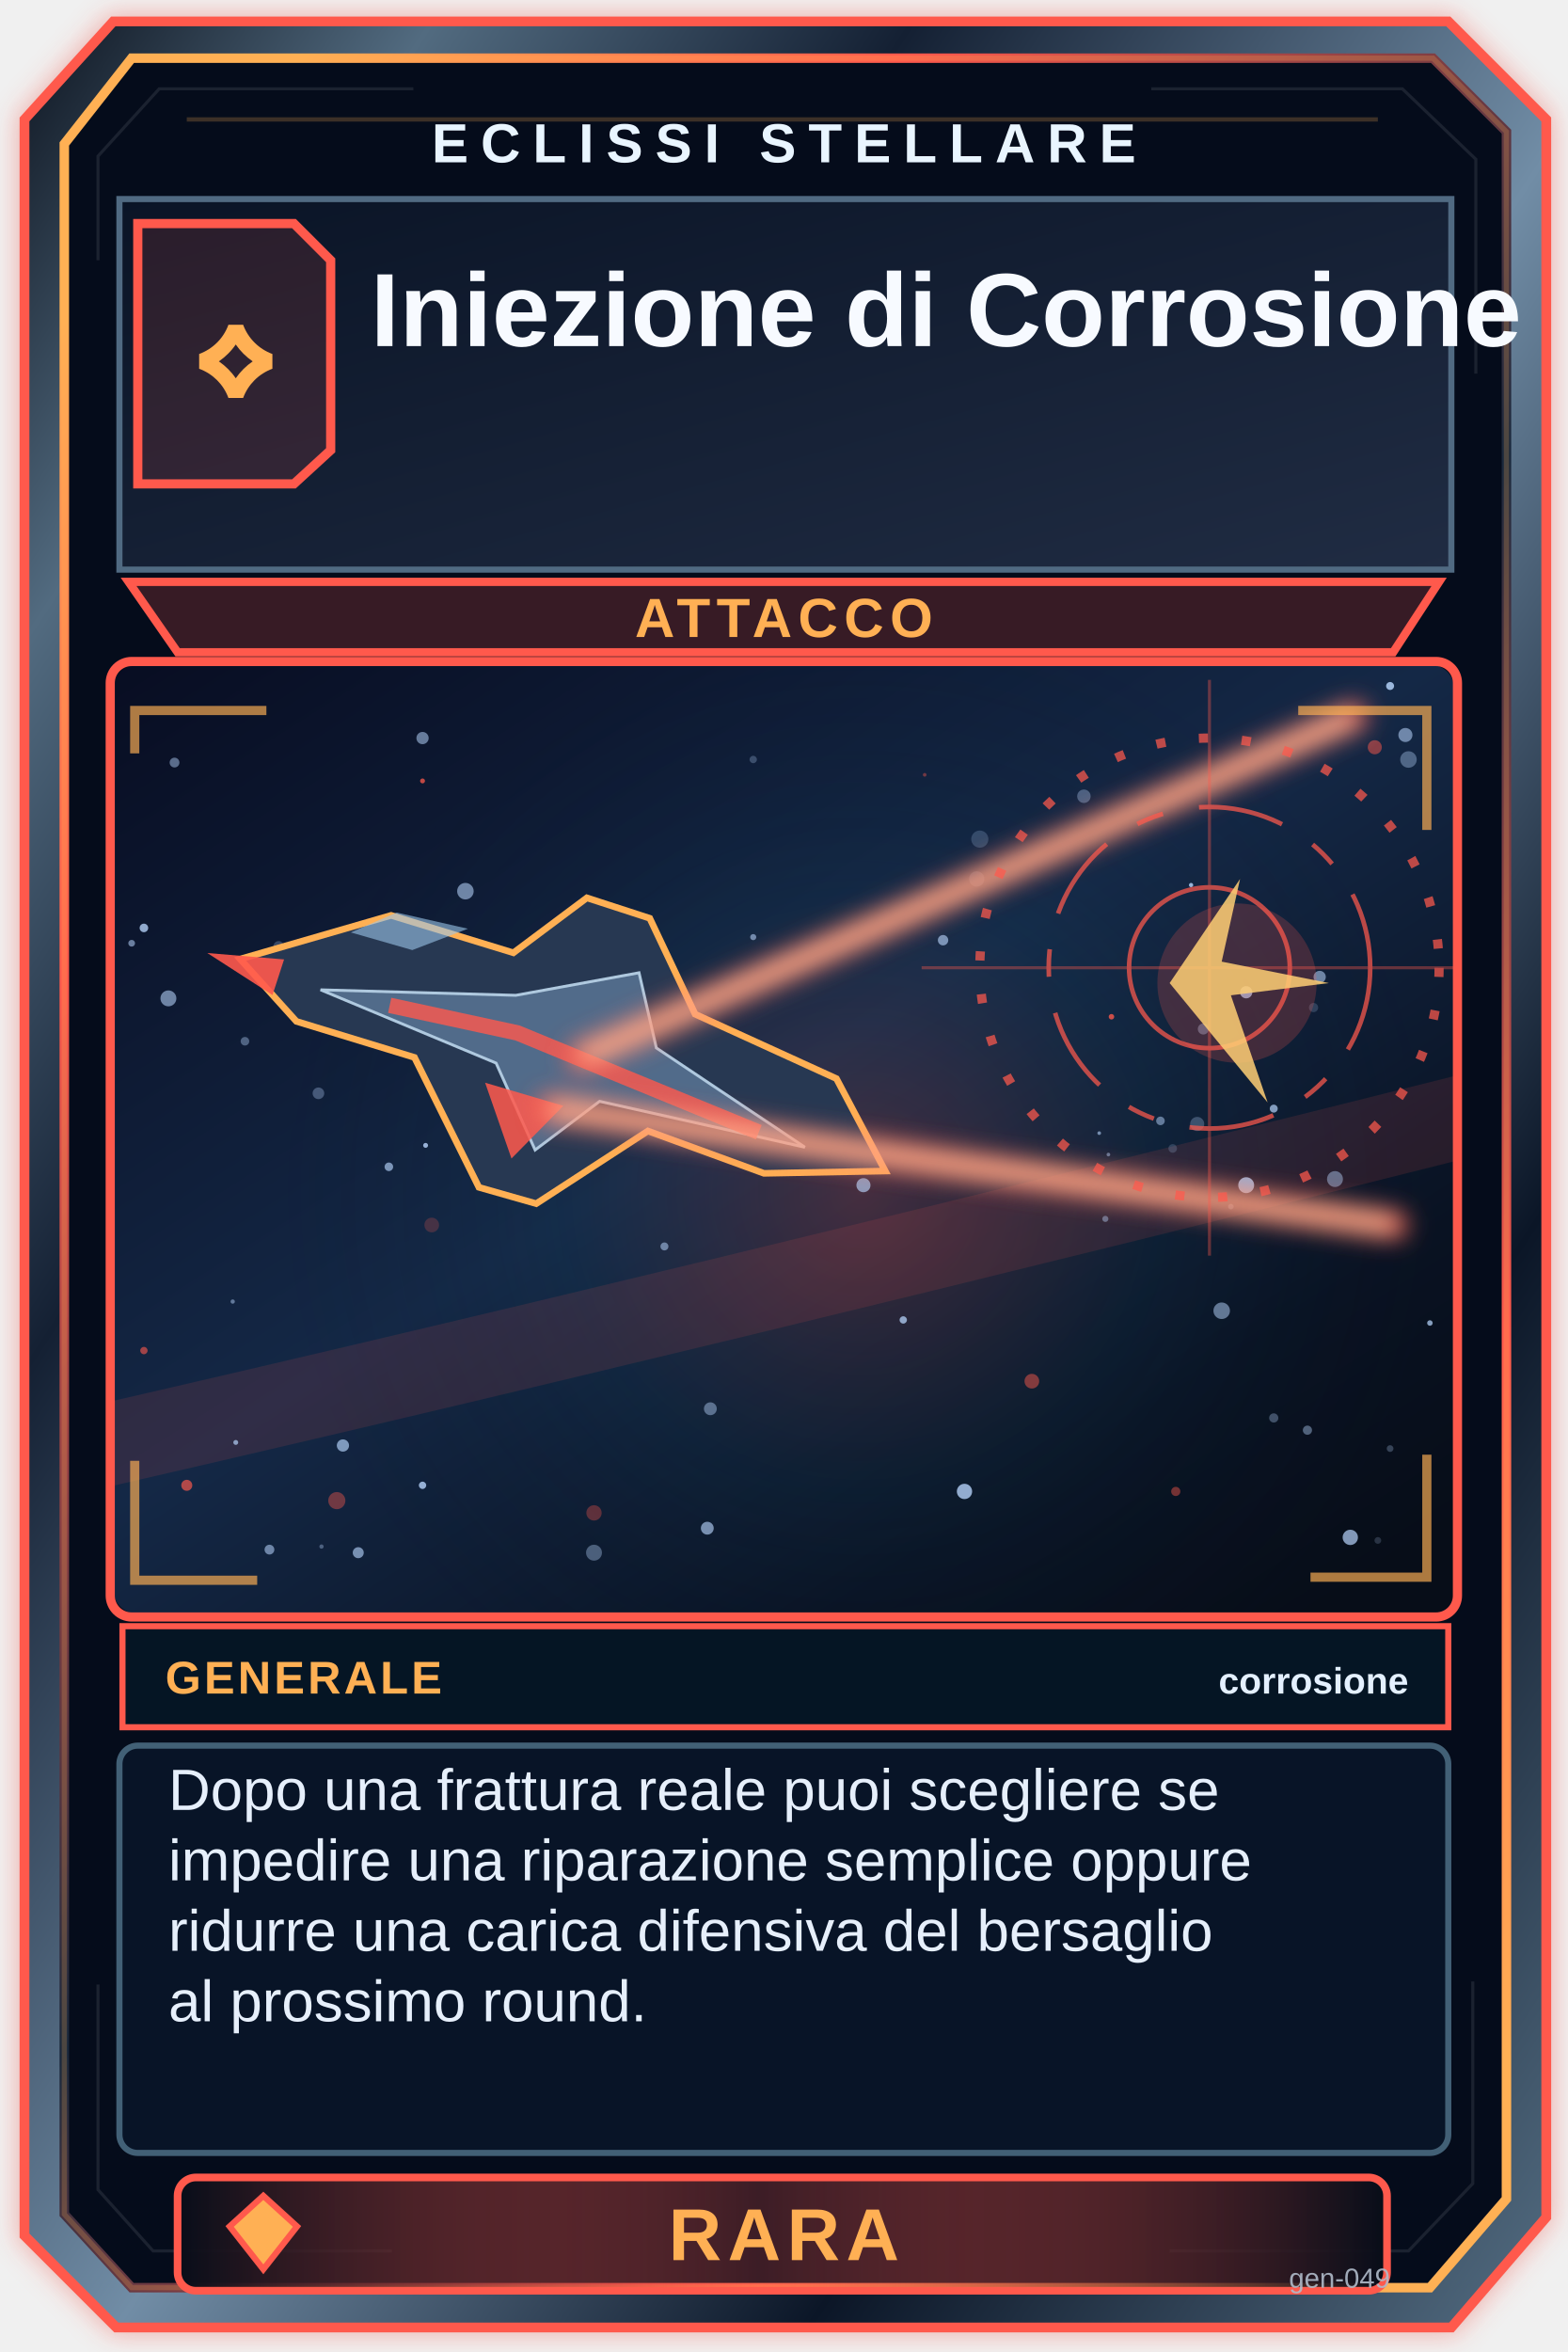
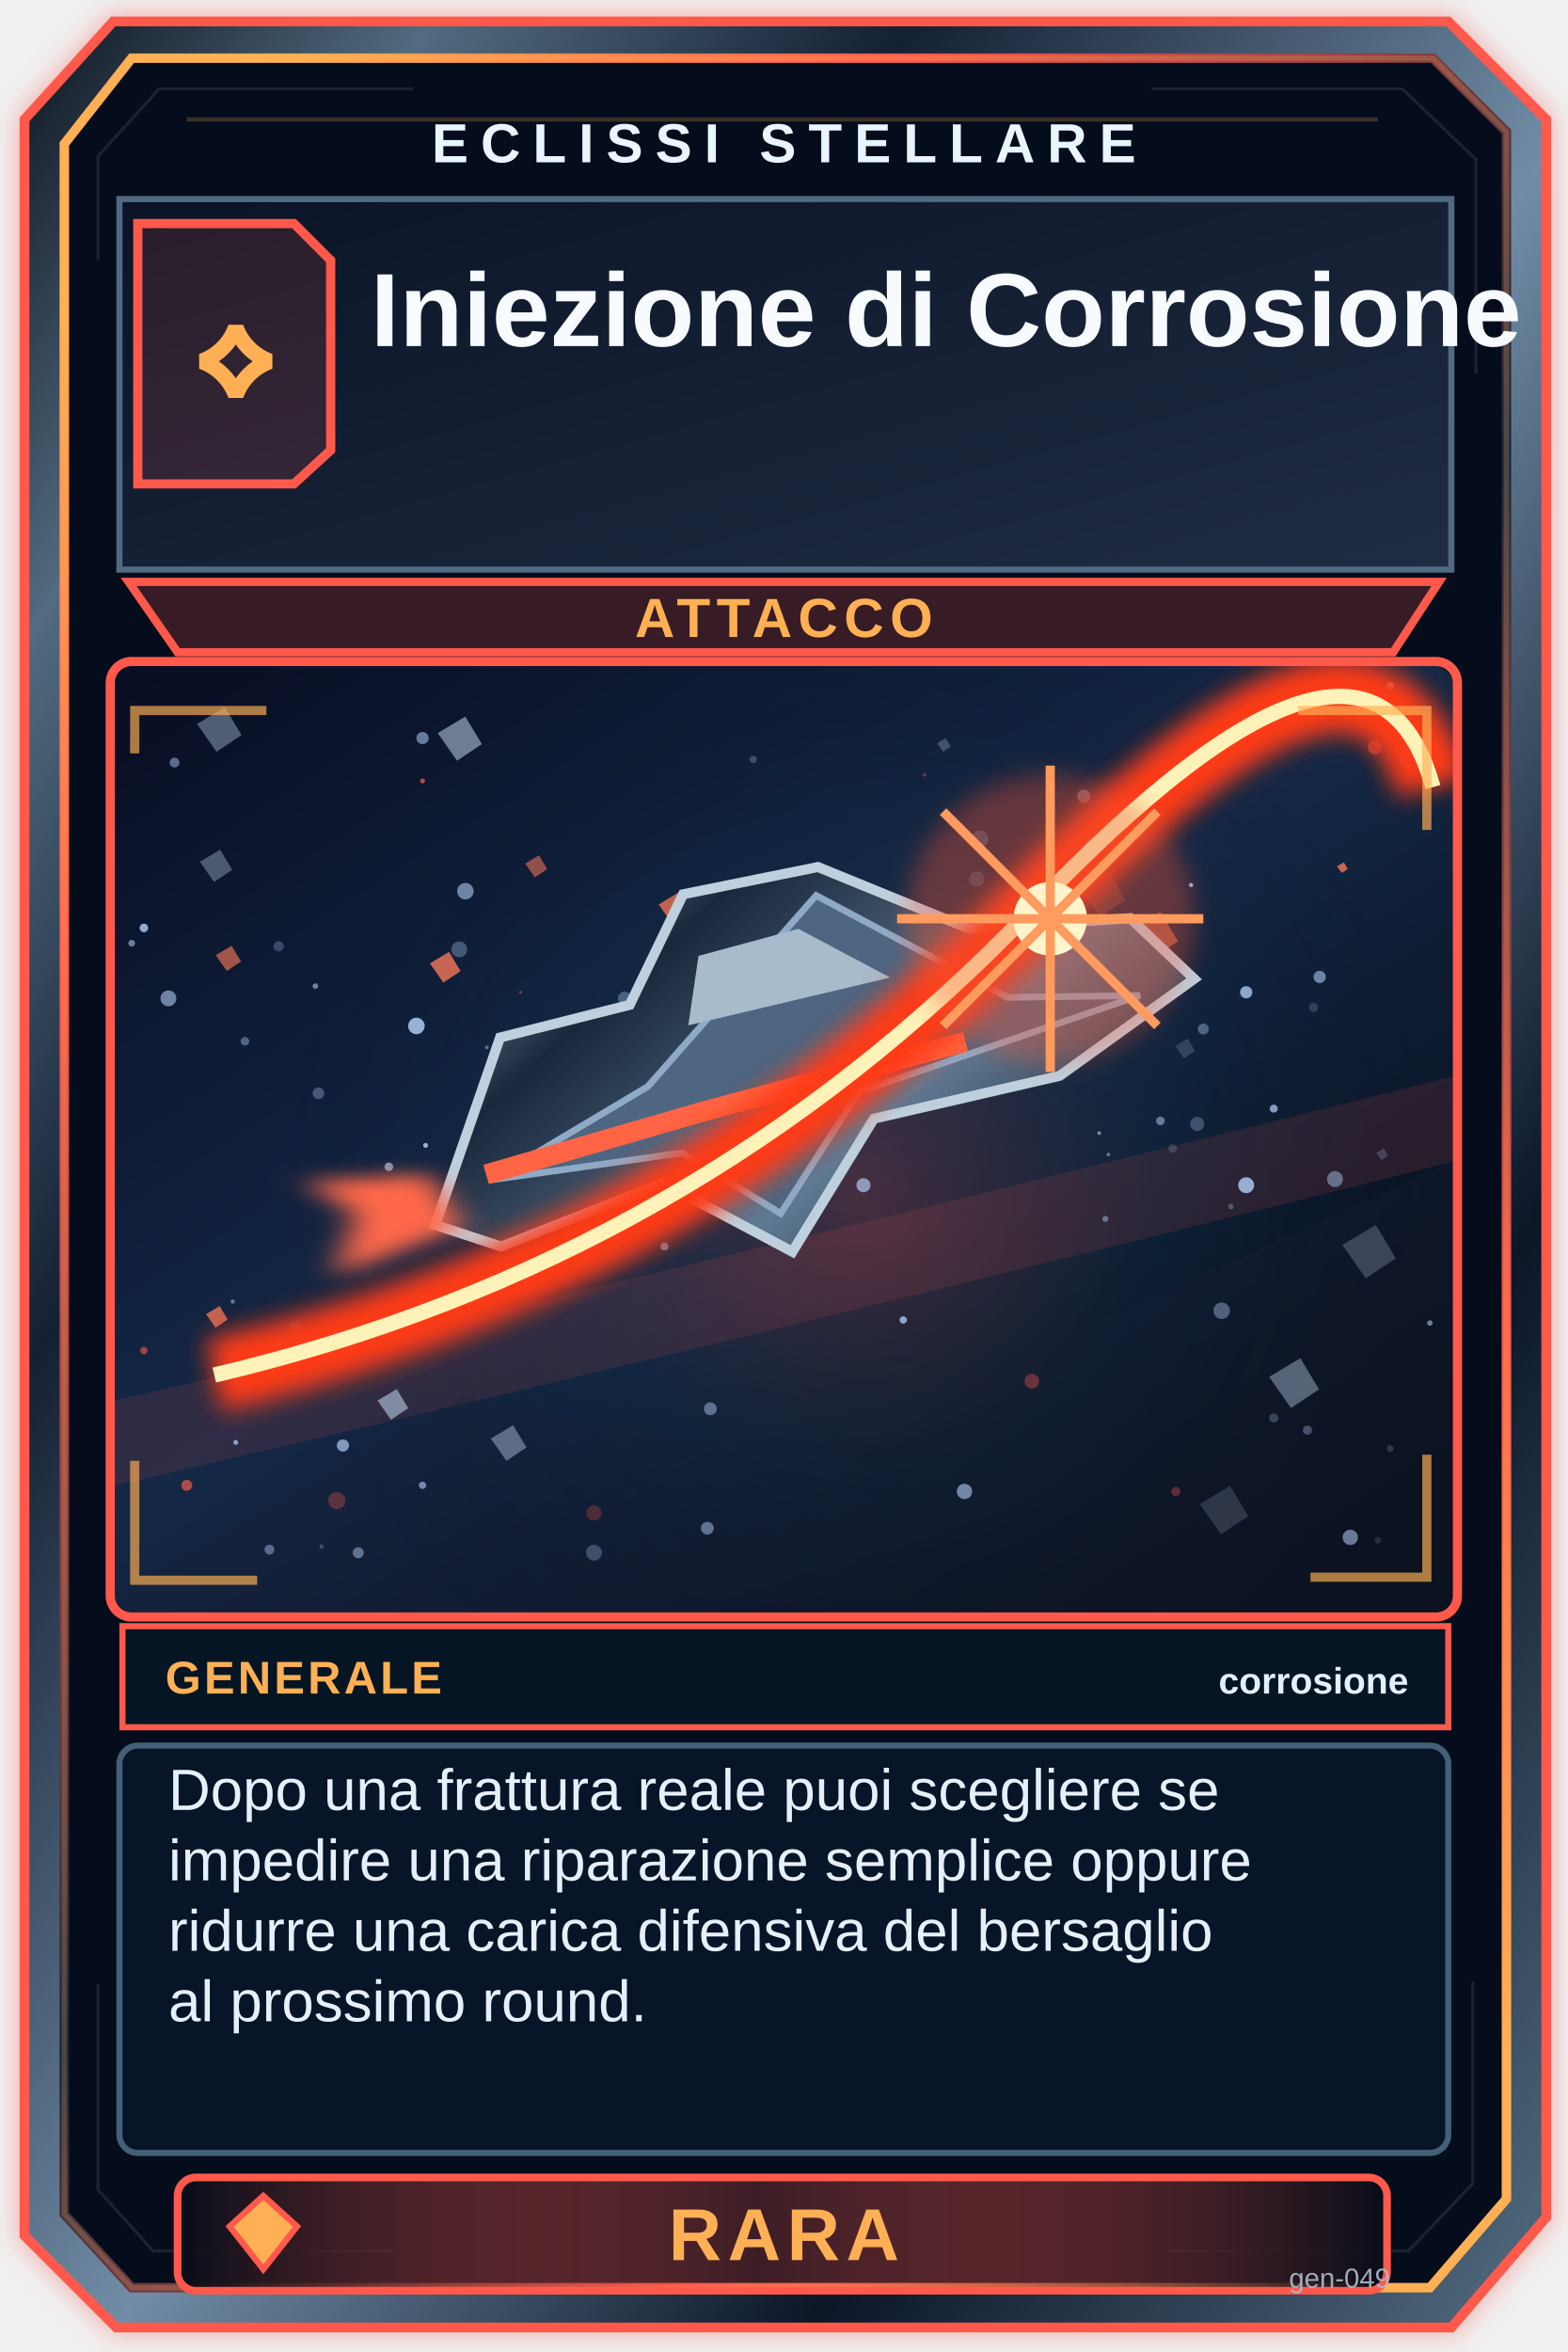
<svg xmlns="http://www.w3.org/2000/svg" width="512" height="768" viewBox="0 0 512 768" role="img" aria-label="Iniezione di Corrosione · ATTACCO · RARA">
  <defs>
    <linearGradient id="metal" x1="0" y1="0" x2="1" y2="1">
      <stop stop-color="#101824" />
      <stop offset=".13" stop-color="#526b80" />
      <stop offset=".29" stop-color="#142033" />
      <stop offset=".53" stop-color="#718da6" />
      <stop offset=".76" stop-color="#0b1627" />
      <stop offset="1" stop-color="#526b80" />
    </linearGradient>
    <linearGradient id="rim" x1=".15" y1="0" x2=".87" y2="1">
      <stop stop-color="#ffb054" />
      <stop offset=".2" stop-color="#ff594c" />
      <stop offset=".52" stop-color="#19283c" />
      <stop offset=".78" stop-color="#ff594c" />
      <stop offset="1" stop-color="#ffb054" />
    </linearGradient>
    <linearGradient id="spaceSky" x1="0" y1="0" x2=".9" y2="1">
      <stop stop-color="#080d22" />
      <stop offset=".49" stop-color="#142846" />
      <stop offset=".82" stop-color="#091222" />
      <stop offset="1" stop-color="#070d18" />
    </linearGradient>
    <radialGradient id="planet">
      <stop stop-color="#ff594c" stop-opacity=".65" />
      <stop offset=".52" stop-color="#194761" stop-opacity=".42" />
      <stop offset="1" stop-color="#0a1529" stop-opacity=".05" />
    </radialGradient>
    <linearGradient id="titlePanel" x1="0" x2="1" y1="0" y2="1">
      <stop stop-color="#0a1426" />
      <stop offset="1" stop-color="#202c43" />
    </linearGradient>
    <linearGradient id="rarityShine" x1="0" y1="0" x2="1" y2="0">
      <stop stop-color="#070d19" />
      <stop offset=".48" stop-color="#ff594c" stop-opacity="0.22" />
      <stop offset="1" stop-color="#070d19" />
    </linearGradient>
    <filter id="rimGlow" x="-30%" y="-30%" width="160%" height="160%">
      <feGaussianBlur stdDeviation="3.9" />
    </filter>
    <filter id="beamGlow" x="-70%" y="-70%" width="240%" height="240%">
      <feGaussianBlur stdDeviation="4" />
    </filter>
    <clipPath id="artClip">
      <rect x="37" y="217" width="438" height="310" rx="8" />
    </clipPath>
  </defs>
  <path d="M37 7H473L505 39V724L474 760H38L8 730V39Z" fill="#030712" stroke="#ff594c" stroke-width="5.6" opacity="0.36" filter="url(#rimGlow)" />
  <path d="M37 7H473L505 39V724L474 760H38L8 730V39Z" fill="url(#metal)" stroke="#ff594c" stroke-width="3.2" />
  <path d="M43 19H468L492 43V718L467 747H43L21 723V47Z" fill="#050c1b" stroke="url(#rim)" stroke-width="3.1" />
  <path d="M43 19H468L492 43V718L467 747H43L21 723V47Z" fill="none" stroke="#ffb054" stroke-width="1.7" opacity="0.22" />
  <path d="M61 39H450" stroke="#ffb054" stroke-width="1.4" opacity="0.22" />
  <path d="M32 85V51L52 29H135 M376 29H458L482 52V122 M32 648V715L50 735H128 M382 735H460L481 713V647" fill="none" stroke="#f7fcff" stroke-width="1" opacity="0.09" />
  <path d="M61 43H450" stroke="#fff" stroke-width="1" opacity="0" />
  <text x="256" y="53" text-anchor="middle" fill="#e9f5ff" font-size="18" font-family="Arial, sans-serif" font-weight="700" letter-spacing="4">ECLISSI STELLARE</text>
  <path d="M39 65H474V186H39Z" fill="url(#titlePanel)" stroke="#506a82" stroke-width="2" />
  <path d="M45 73H96L108 85V147L96 158H45Z" fill="#ff594c" fill-opacity=".13" stroke="#ff594c" stroke-width="3" />
  <text x="77" y="128" text-anchor="middle" fill="#ffb054" font-family="Arial, sans-serif" font-size="40" font-weight="bold">⟡</text>
  <text x="121" y="113" fill="#f7faff" font-family="Arial,sans-serif" font-size="34" font-weight="800">Iniezione di Corrosione</text>
  <path d="M42 190H470L455 213H58Z" fill="#ff594c" fill-opacity=".20" stroke="#ff594c" stroke-width="2.7" />
  <text x="256" y="208" text-anchor="middle" fill="#ffb054" font-family="Arial,sans-serif" font-size="18" font-weight="900" letter-spacing="2">ATTACCO</text>
  <g clip-path="url(#artClip)">
    <rect x="37" y="217" width="438" height="310" fill="url(#spaceSky)" />
    <circle cx="281" cy="389" r="187" fill="url(#planet)" opacity=".34" />
    <path d="M12 477Q218 430 508 357" fill="none" stroke="#ff594c" stroke-width="27" opacity=".12" />
    <circle cx="141" cy="400" r="2.4" fill="#ff594c" opacity="0.22" />
    <circle cx="319" cy="287" r="2.5" fill="#b9d7ff" opacity="0.18" />
    <circle cx="354" cy="260" r="2.2" fill="#b9d7ff" opacity="0.34" />
    <circle cx="217" cy="407" r="1.3" fill="#b9d7ff" opacity="0.52" />
    <circle cx="150" cy="310" r="2.6" fill="#b9d7ff" opacity="0.31" />
    <circle cx="234" cy="339" r="1.0" fill="#b9d7ff" opacity="0.37" />
    <circle cx="170" cy="324" r="0.5" fill="#ff594c" opacity="0.47" />
    <circle cx="450" cy="503" r="1.1" fill="#b9d7ff" opacity="0.19" />
    <circle cx="232" cy="460" r="2.1" fill="#b9d7ff" opacity="0.43" />
    <circle cx="138" cy="241" r="2.0" fill="#b9d7ff" opacity="0.52" />
    <circle cx="383" cy="375" r="1.4" fill="#b9d7ff" opacity="0.19" />
    <circle cx="105" cy="505" r="0.7" fill="#b9d7ff" opacity="0.35" />
    <circle cx="47" cy="441" r="1.2" fill="#ff594c" opacity="0.60" />
    <circle cx="152" cy="291" r="2.7" fill="#b9d7ff" opacity="0.56" />
    <circle cx="416" cy="463" r="1.5" fill="#b9d7ff" opacity="0.32" />
    <circle cx="191" cy="371" r="2.5" fill="#b9d7ff" opacity="0.66" />
    <circle cx="231" cy="499" r="2.1" fill="#b9d7ff" opacity="0.62" />
    <circle cx="315" cy="487" r="2.5" fill="#b9d7ff" opacity="0.77" />
    <circle cx="363" cy="332" r="0.9" fill="#ff594c" opacity="0.78" />
    <circle cx="261" cy="381" r="2.8" fill="#b9d7ff" opacity="0.70" />
    <circle cx="77" cy="471" r="0.8" fill="#b9d7ff" opacity="0.67" />
    <circle cx="393" cy="336" r="1.8" fill="#b9d7ff" opacity="0.36" />
    <circle cx="379" cy="366" r="1.4" fill="#b9d7ff" opacity="0.49" />
    <circle cx="359" cy="370" r="0.6" fill="#b9d7ff" opacity="0.58" />
    <circle cx="337" cy="451" r="2.4" fill="#ff594c" opacity="0.48" />
    <circle cx="127" cy="381" r="1.4" fill="#b9d7ff" opacity="0.63" />
    <circle cx="57" cy="249" r="1.6" fill="#b9d7ff" opacity="0.46" />
    <circle cx="407" cy="387" r="2.6" fill="#b9d7ff" opacity="0.77" />
    <circle cx="43" cy="308" r="1.1" fill="#b9d7ff" opacity="0.54" />
    <circle cx="320" cy="274" r="2.8" fill="#b9d7ff" opacity="0.21" />
    <circle cx="384" cy="487" r="1.5" fill="#ff594c" opacity="0.44" />
    <circle cx="441" cy="502" r="2.5" fill="#b9d7ff" opacity="0.69" />
    <circle cx="169" cy="345" r="1.0" fill="#b9d7ff" opacity="0.65" />
    <circle cx="91" cy="309" r="1.7" fill="#b9d7ff" opacity="0.25" />
    <circle cx="138" cy="485" r="1.2" fill="#b9d7ff" opacity="0.78" />
    <circle cx="431" cy="319" r="2.0" fill="#b9d7ff" opacity="0.55" />
    <circle cx="449" cy="244" r="2.3" fill="#ff594c" opacity="0.49" />
    <circle cx="104" cy="357" r="1.9" fill="#b9d7ff" opacity="0.32" />
    <circle cx="391" cy="367" r="2.3" fill="#b9d7ff" opacity="0.27" />
    <circle cx="88" cy="506" r="1.6" fill="#b9d7ff" opacity="0.55" />
    <circle cx="47" cy="303" r="1.4" fill="#b9d7ff" opacity="0.76" />
    <circle cx="246" cy="248" r="1.2" fill="#b9d7ff" opacity="0.26" />
    <circle cx="61" cy="485" r="1.8" fill="#ff594c" opacity="0.67" />
    <circle cx="389" cy="289" r="0.7" fill="#b9d7ff" opacity="0.80" />
    <circle cx="362" cy="377" r="0.6" fill="#b9d7ff" opacity="0.47" />
    <circle cx="295" cy="431" r="1.2" fill="#b9d7ff" opacity="0.72" />
    <circle cx="416" cy="362" r="1.3" fill="#b9d7ff" opacity="0.68" />
    <circle cx="399" cy="428" r="2.7" fill="#b9d7ff" opacity="0.50" />
    <circle cx="138" cy="255" r="0.8" fill="#ff594c" opacity="0.74" />
    <circle cx="159" cy="342" r="0.6" fill="#b9d7ff" opacity="0.43" />
    <circle cx="194" cy="507" r="2.6" fill="#b9d7ff" opacity="0.36" />
    <circle cx="76" cy="425" r="0.7" fill="#b9d7ff" opacity="0.47" />
    <circle cx="407" cy="324" r="2.0" fill="#b9d7ff" opacity="0.73" />
    <circle cx="117" cy="507" r="1.8" fill="#b9d7ff" opacity="0.61" />
    <circle cx="110" cy="490" r="2.8" fill="#ff594c" opacity="0.40" />
    <circle cx="80" cy="340" r="1.4" fill="#b9d7ff" opacity="0.38" />
    <circle cx="454" cy="224" r="1.3" fill="#b9d7ff" opacity="0.81" />
    <circle cx="204" cy="326" r="2.2" fill="#b9d7ff" opacity="0.33" />
    <circle cx="112" cy="472" r="2.0" fill="#b9d7ff" opacity="0.65" />
    <circle cx="308" cy="307" r="1.7" fill="#b9d7ff" opacity="0.61" />
    <circle cx="199" cy="372" r="1.8" fill="#ff594c" opacity="0.48" />
    <circle cx="454" cy="473" r="1.1" fill="#b9d7ff" opacity="0.26" />
    <circle cx="467" cy="432" r="0.9" fill="#b9d7ff" opacity="0.71" />
    <circle cx="136" cy="335" r="2.7" fill="#b9d7ff" opacity="0.80" />
    <circle cx="429" cy="329" r="1.5" fill="#b9d7ff" opacity="0.19" />
    <circle cx="282" cy="387" r="2.3" fill="#b9d7ff" opacity="0.64" />
    <circle cx="302" cy="253" r="0.6" fill="#ff594c" opacity="0.40" />
    <circle cx="361" cy="398" r="1.0" fill="#b9d7ff" opacity="0.42" />
    <circle cx="55" cy="326" r="2.6" fill="#b9d7ff" opacity="0.56" />
    <circle cx="436" cy="385" r="2.6" fill="#b9d7ff" opacity="0.44" />
    <circle cx="402" cy="394" r="0.9" fill="#b9d7ff" opacity="0.30" />
    <circle cx="459" cy="240" r="2.3" fill="#b9d7ff" opacity="0.55" />
    <circle cx="194" cy="494" r="2.5" fill="#ff594c" opacity="0.33" />
    <circle cx="246" cy="306" r="1.0" fill="#b9d7ff" opacity="0.56" />
    <circle cx="460" cy="248" r="2.7" fill="#b9d7ff" opacity="0.36" />
    <circle cx="103" cy="322" r="0.9" fill="#b9d7ff" opacity="0.55" />
    <circle cx="139" cy="374" r="0.8" fill="#b9d7ff" opacity="0.79" />
    <circle cx="427" cy="467" r="1.5" fill="#b9d7ff" opacity="0.41" />
-     <g transform="translate(185 344) rotate(18) scale(0.72)">
-       <path d="M-154 5 L-95 -35 L-37 -36 L-13 -70 L17 -70 L50 -35 L120 -27 L154 6 L102 24 L46 22 L8 69 L-19 70 L-65 23 L-121 24 Z" fill="#273852" stroke="#ffb054" stroke-width="3" />
-       <path d="M-115 7 L-30 -18 L20 -45 L38 -15 L116 7 L21 16 L0 46 L-29 14Z" fill="#516b8a" stroke="#afc9df" stroke-width="1.3" />
-       <path d="M-83 4 L-24 -2 L28 2 L94 7" fill="none" stroke="#ff594c" stroke-width="7" opacity=".8" />
-       <path d="M-31 24 L-9 53 L6 23" fill="#ff594c" opacity=".85" />
-       <path d="M-135 -1 L-169 7 L-135 16" fill="#ff594c" opacity=".9" />
-       <path d="M-110 -22 L-81 -23 L-60 -40 L-93 -37 Z" fill="#99c4e8" opacity=".6" />
+     <g data-attack-scene="heat" data-attack-id="gen-049" data-attack-signature="a45df7">
+       <defs>
+         <linearGradient id="atkSteel" x1="0" y1="0" x2="1" y2="1">
+           <stop stop-color="#829db3" />
+           <stop offset=".25" stop-color="#19283c" />
+           <stop offset=".65" stop-color="#607a93" />
+           <stop offset="1" stop-color="#0c1b2c" />
+         </linearGradient>
+       </defs>
+       <path d="M40 518L151 456L263 475L475 379V529H40Z" fill="#1a1d37" opacity=".26" />
+       <path d="M140.4 314.582l6.268 -3.761l3.761 6.268l-5.641 3.761Z" fill="#f47857" opacity="0.8" />
+       <path d="M438.416 406.512l10.904 -6.543l6.543 10.904l-9.814 6.543Z" fill="#9bacc3" opacity="0.316" />
+       <path d="M383.81 341.55l4.052 -2.431l2.431 4.052l-3.647 2.431Z" fill="#9bacc3" opacity="0.246" />
+       <path d="M171.539 281.982l4.488 -2.693l2.693 4.488l-4.039 2.693Z" fill="#f47857" opacity="0.569" />
+       <path d="M391.847 491.102l9.887 -5.932l5.932 9.887l-8.899 5.932Z" fill="#9bacc3" opacity="0.226" />
+       <path d="M94.509 432.523l2.71 -1.626l1.626 2.71l-2.439 1.626Z" fill="#9bacc3" opacity="0.245" />
+       <path d="M352.722 290.125l9.349 -5.609l5.609 9.349l-8.414 5.609Z" fill="#f47857" opacity="0.219" />
+       <path d="M123.313 457.33l6.26 -3.756l3.756 6.26l-5.634 3.756Z" fill="#9bacc3" opacity="0.751" />
+       <path d="M142.959 239.379l9.014 -5.409l5.409 9.014l-8.113 5.409Z" fill="#9bacc3" opacity="0.681" />
+       <path d="M215.107 295.324l7.483 -4.49l4.49 7.483l-6.735 4.49Z" fill="#f47857" opacity="0.768" />
+       <path d="M65.286 281.391l6.602 -3.961l3.961 6.602l-5.942 3.961Z" fill="#9bacc3" opacity="0.448" />
+       <path d="M449.484 376.428l2.425 -1.455l1.455 2.425l-2.183 1.455Z" fill="#9bacc3" opacity="0.275" />
+       <path d="M67.291 429.109l4.416 -2.649l2.649 4.416l-3.974 2.649Z" fill="#f47857" opacity="0.771" />
+       <path d="M414.496 449.59l10.182 -6.109l6.109 10.182l-9.164 6.109Z" fill="#9bacc3" opacity="0.518" />
+       <path d="M324.814 339.298l3.105 -1.863l1.863 3.105l-2.794 1.863Z" fill="#9bacc3" opacity="0.279" />
+       <path d="M369.435 303.552l9.568 -5.741l5.741 9.568l-8.611 5.741Z" fill="#f47857" opacity="0.563" />
+       <path d="M306.098 242.687l2.737 -1.642l1.642 2.737l-2.463 1.642Z" fill="#9bacc3" opacity="0.357" />
+       <path d="M64.348 236.382l9.095 -5.457l5.457 9.095l-8.186 5.457Z" fill="#9bacc3" opacity="0.492" />
+       <path d="M436.689 282.872l2.184 -1.311l1.311 2.184l-1.966 1.311Z" fill="#f47857" opacity="0.808" />
+       <path d="M160.313 469.738l7.262 -4.357l4.357 7.262l-6.536 4.357Z" fill="#9bacc3" opacity="0.547" />
+       <path d="M185.083 407.957l5.818 -3.491l3.491 5.818l-5.236 3.491Z" fill="#9bacc3" opacity="0.279" />
+       <path d="M70.468 311.899l5.159 -3.096l3.096 5.159l-4.643 3.096Z" fill="#f47857" opacity="0.631" />
+       <g transform="translate(259 346) rotate(-17) scale(1.09)">
+         <path d="M-117 16L-82 -32L-42 -30L-17 -57L24 -53L62 -22L109 -11L122 12L75 28L18 24L-17 55L-48 24L-100 28Z" fill="url(#atkSteel)" stroke="#bed0de" stroke-width="3" />
+         <path d="M-97 8L-44 -5L21 -45L67 1L105 12L16 15L-17 43L-40 17Z" fill="#4e6681" stroke="#8faac6" stroke-width="2" />
+         <path d="M-98 6L-30 7L51 10" stroke="#ff6545" stroke-width="6" fill="none" />
+         <path d="M-114 1L-151 -8L-139 6L-151 22L-109 19Z" fill="#ff6748" filter="url(#beamGlow)" />
+         <path d="M-27 -19L-18 -38L13 -37L35 -15Z" fill="#a8bbcb" />
+       </g>
+       <path d="M70 449Q227 412 337 297T468 257" stroke="#ff3b19" stroke-width="24" fill="none" filter="url(#beamGlow)" />
+       <path d="M70 449Q227 412 337 297T468 257" stroke="#fff2b8" stroke-width="5" fill="none" />
+       <circle cx="343" cy="300" r="47" fill="#f85230" opacity=".36" filter="url(#beamGlow)" />
+       <circle cx="343" cy="300" r="12" fill="#fff4cc" />
+       <path d="M293 300H393M343 250V350M308 265L378 335M308 335L378 265" stroke="#ff9b5e" stroke-width="3" />
    </g>
-     <g filter="url(#beamGlow)">
-       <path d="M190 345 L442 234 M180 362 L455 400" stroke="#ff594c" stroke-width="9" stroke-linecap="round" />
-       <path d="M190 345 L442 234 M180 362 L455 400" stroke="#fff3c2" stroke-width="2.4" />
-     </g>
-     <g fill="none" stroke="#ff594c" opacity=".72">
-       <circle cx="395" cy="316" r="75" stroke-width="3" stroke-dasharray="3 11" />
-       <circle cx="395" cy="316" r="52.5" stroke-width="1.5" stroke-dasharray="28 12 9 12" />
-       <circle cx="395" cy="316" r="26.25" stroke-width="1.5" />
-       <path d="M301 316H489 M395 222V410" stroke-width="1" opacity=".5" />
-     </g>
-     <circle cx="404" cy="321" r="26" fill="#ff594c" opacity=".21" />
-     <path d="M382 321l23 -34l-6 27l35 7l-32 4l12 35z" fill="#ffcf74" opacity=".85" />
    <path d="M44 246V232H87 M424 232h42v39 M44 477v39h40 M428 515h38v-40" stroke="#ffb054" stroke-width="3" fill="none" opacity=".67" />
  </g>
  <rect x="36" y="216" width="440" height="312" rx="7" fill="none" stroke="#ff594c" stroke-width="3" />
  <path d="M40 531H473V564H40Z" fill="#051524" stroke="#ff594c" stroke-width="2" />
  <text x="54" y="553" fill="#ffb054" font-family="Arial,sans-serif" font-size="15" font-weight="bold" letter-spacing="1">GENERALE</text>
  <text x="460" y="553" text-anchor="end" fill="#e4f0ff" font-family="Arial,sans-serif" font-size="12" font-weight="bold">corrosione</text>
  <rect x="39" y="570" width="434" height="133" rx="6" fill="#081427" stroke="#426076" stroke-width="2" />
  <text x="55" y="591" fill="#e6effb" font-size="19" font-family="Arial,sans-serif">Dopo una frattura reale puoi scegliere se</text>
  <text x="55" y="614" fill="#e6effb" font-size="19" font-family="Arial,sans-serif">impedire una riparazione semplice oppure</text>
  <text x="55" y="637" fill="#e6effb" font-size="19" font-family="Arial,sans-serif">ridurre una carica difensiva del bersaglio</text>
  <text x="55" y="660" fill="#e6effb" font-size="19" font-family="Arial,sans-serif">al prossimo round.</text>
  <rect x="58" y="711" width="395" height="37" rx="6" fill="url(#rarityShine)" stroke="#ff594c" stroke-width="2.5" />
  <path d="M75 727l11 -10l11 10l-11 14Z" fill="#ffb054" stroke="#ff594c" stroke-width="2" />
  <text x="256" y="738" fill="#ffb054" text-anchor="middle" font-family="Arial,sans-serif" font-size="24" font-weight="900" letter-spacing="2">RARA</text>
  <text x="454" y="747" fill="#afbac9" font-family="Arial,sans-serif" font-size="9" text-anchor="end" opacity=".9">gen-049</text>
</svg>
